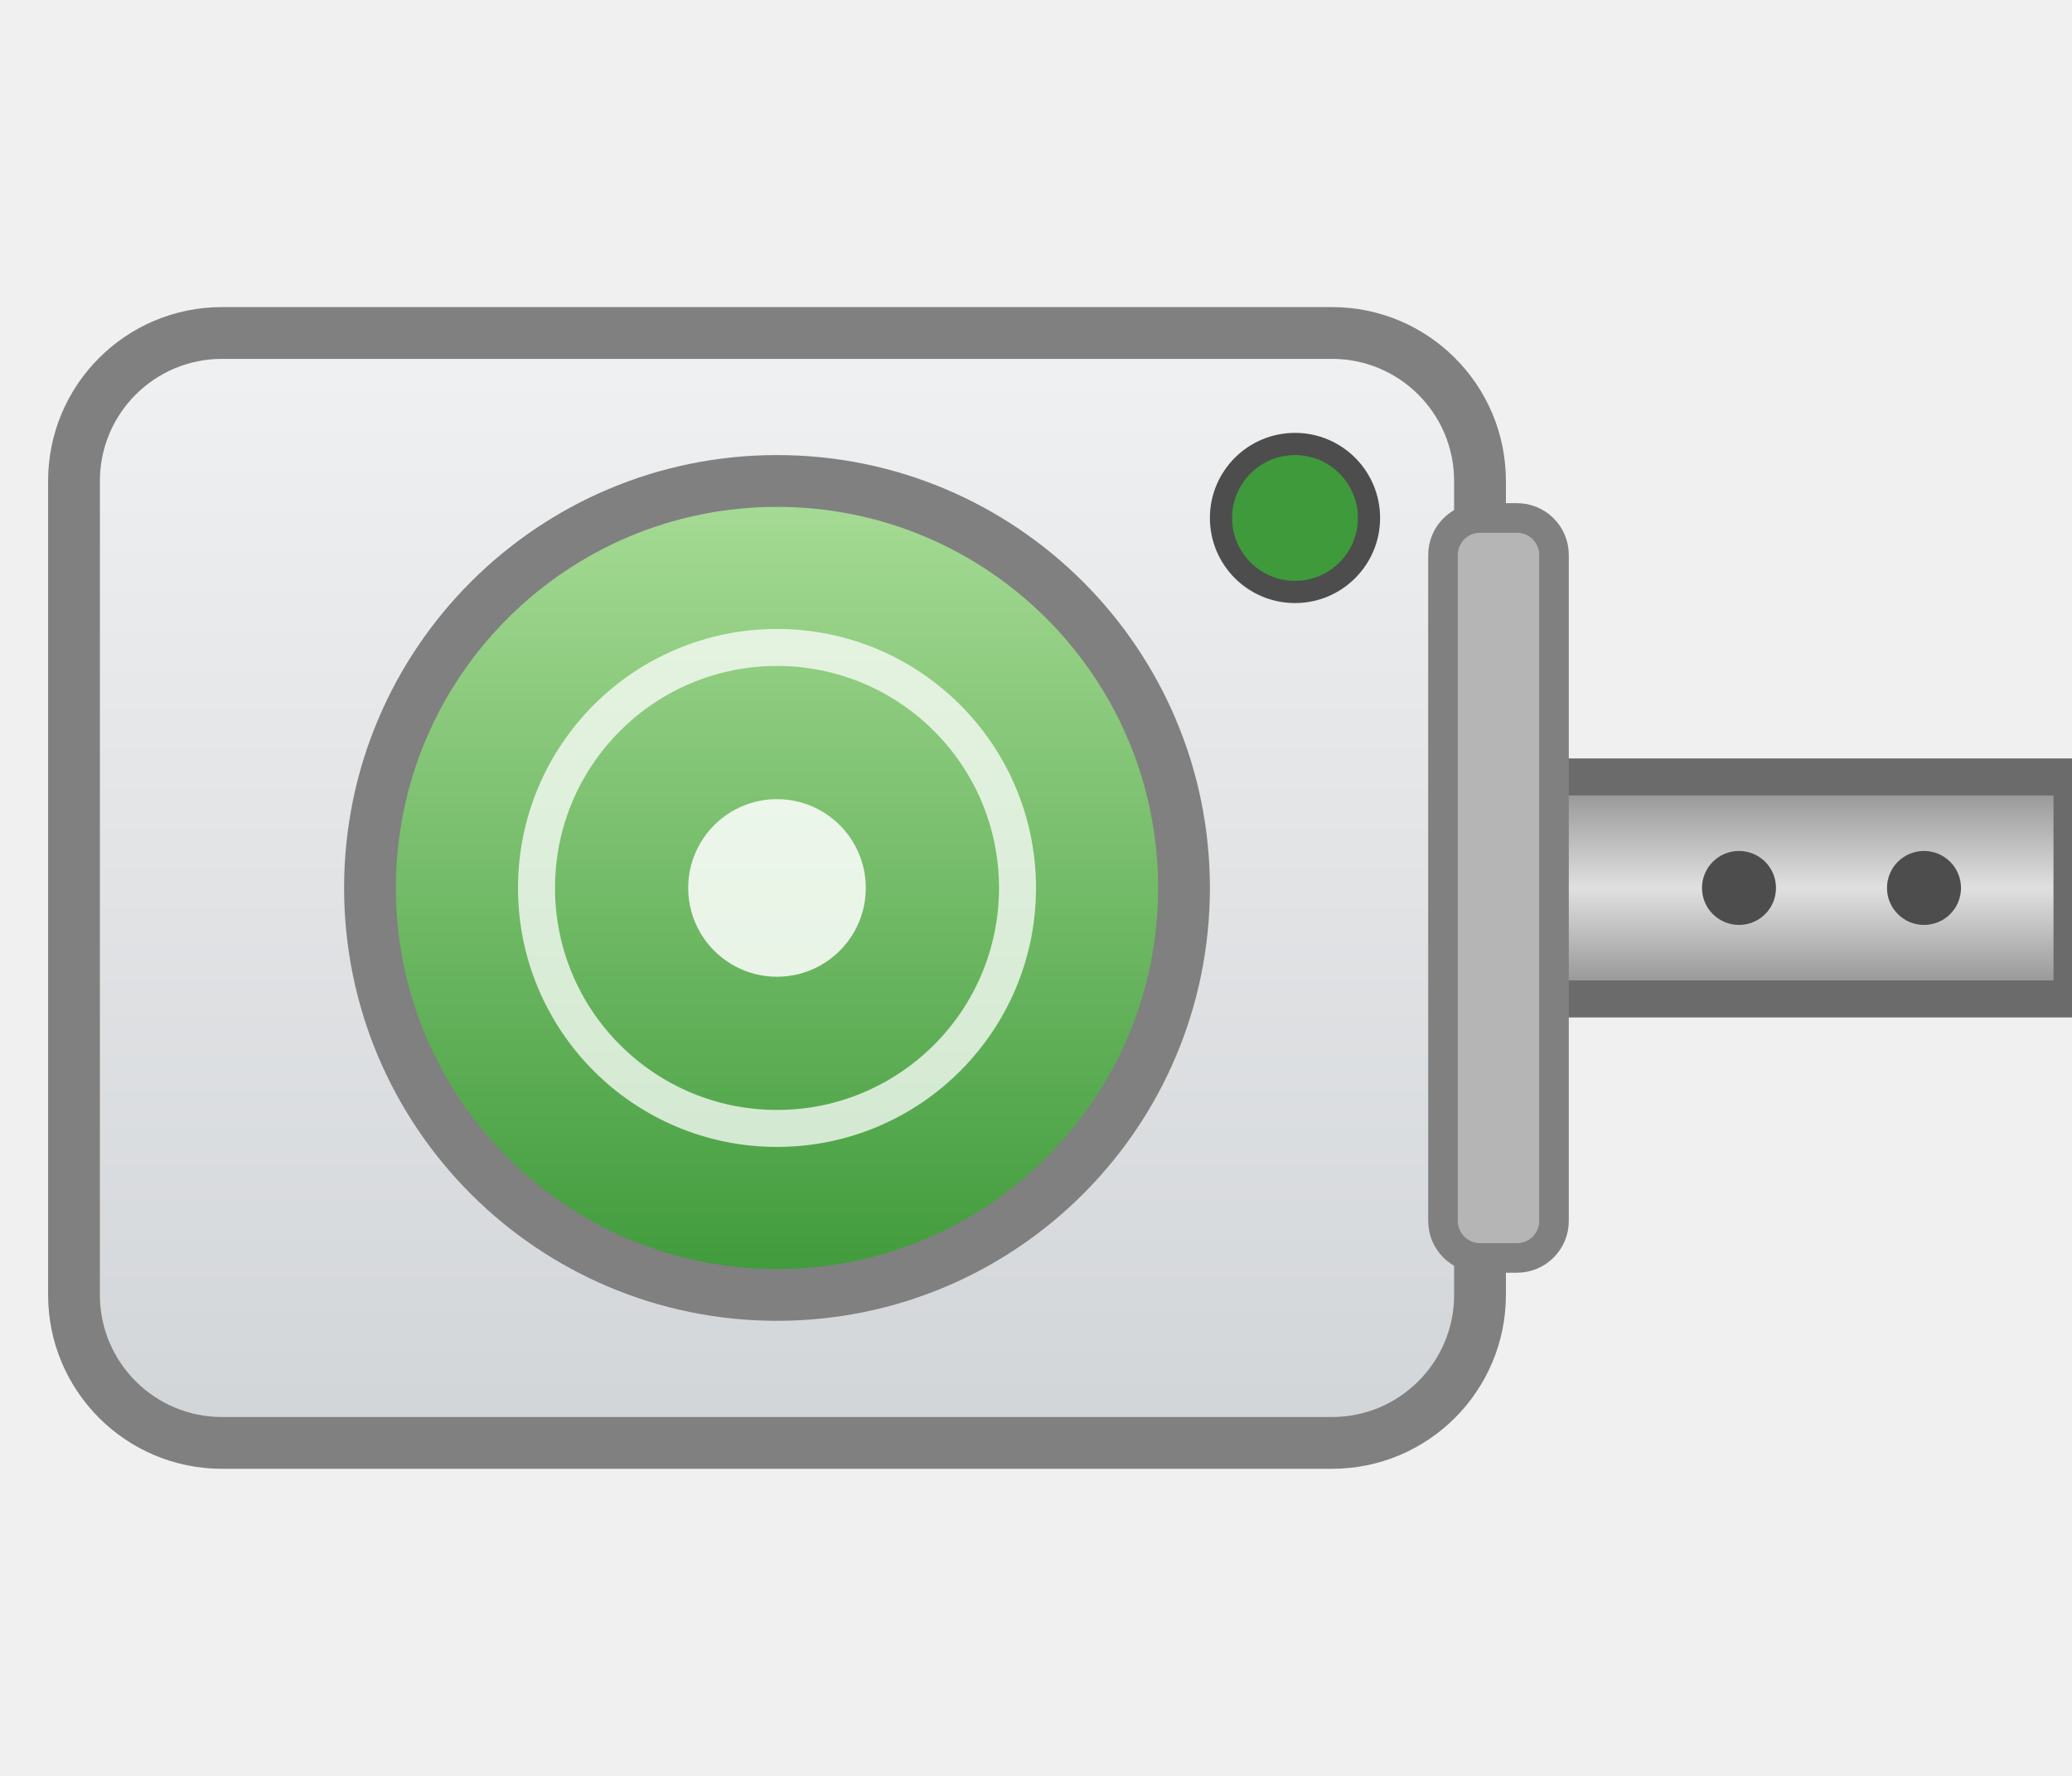
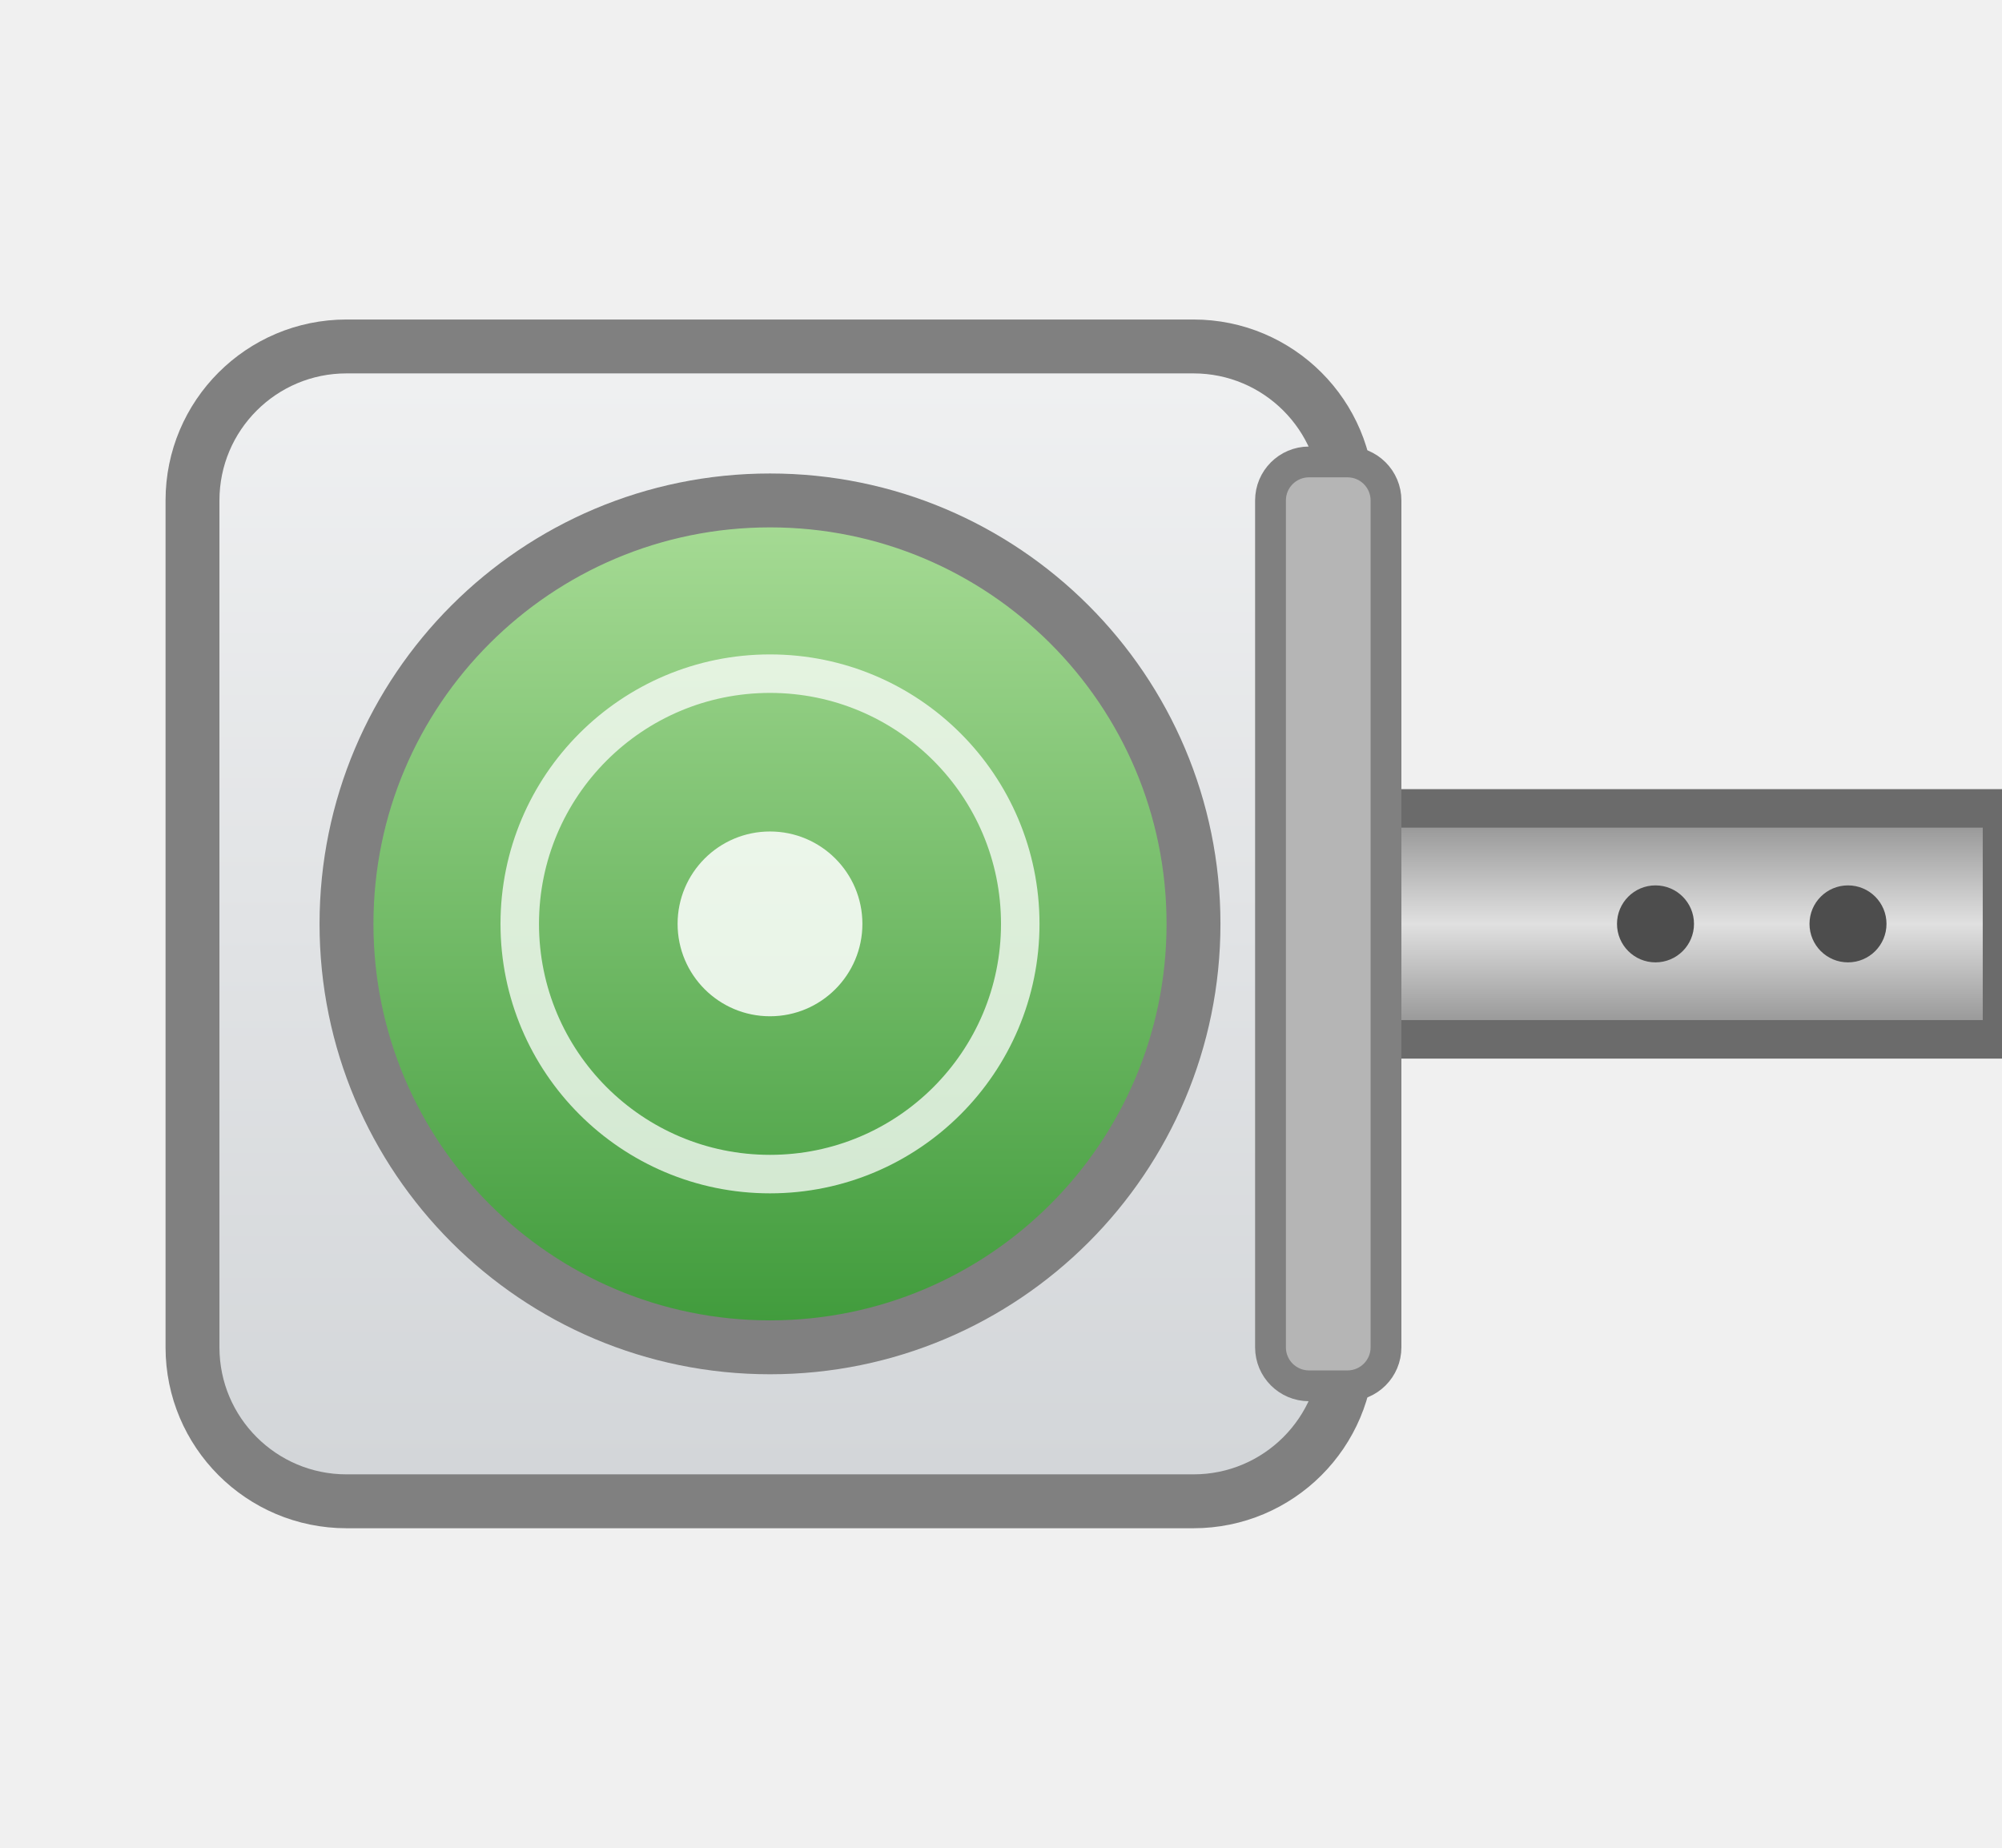
- <svg xmlns="http://www.w3.org/2000/svg" width="56" height="48" viewBox="0 0 56 48" role="img">
+ <svg xmlns="http://www.w3.org/2000/svg" width="52" height="48" viewBox="0 0 52 48" role="img">
  <defs>
    <linearGradient id="gG" x1="0" y1="0" x2="0" y2="1">
      <stop offset="0" stop-color="#F0F1F2" />
      <stop offset="1" stop-color="#D2D5D8" />
    </linearGradient>
    <linearGradient id="gR" x1="0" y1="0" x2="0" y2="1">
      <stop offset="0" stop-color="#8C8C8C" />
      <stop offset="0.5" stop-color="#E0E0E0" />
      <stop offset="1" stop-color="#8C8C8C" />
    </linearGradient>
    <linearGradient id="gK" x1="0" y1="0" x2="0" y2="1">
      <stop offset="0" stop-color="#A8DC96" />
      <stop offset="1" stop-color="#3E9A3A" />
    </linearGradient>
  </defs>
-   <rect x="38" y="21" width="18" height="6" fill="url(#gR)" stroke="#6B6B6B" stroke-width="1" />
+   <rect x="33" y="21" width="19" height="6" fill="url(#gR)" stroke="#6B6B6B" stroke-width="1" />
  <g fill="#4D4D4D">
-     <circle cx="47" cy="24" r="1" />
-     <circle cx="52" cy="24" r="1" />
+     <circle cx="43" cy="24" r="1" />
+     <circle cx="48" cy="24" r="1" />
  </g>
-   <rect x="2" y="9" width="38" height="30" rx="4" fill="url(#gG)" stroke="#808080" stroke-width="1.4" />
-   <rect x="39" y="14" width="3" height="20" rx="1" fill="#B5B5B5" stroke="#808080" stroke-width="0.8" />
-   <circle cx="21" cy="24" r="11" fill="url(#gK)" />
-   <circle cx="21" cy="24" r="11" fill="none" stroke="#808080" stroke-width="1.4" />
-   <circle cx="21" cy="24" r="6.5" fill="none" stroke="#FFFFFF" stroke-opacity="0.75" stroke-width="1" />
-   <circle cx="21" cy="24" r="2.4" fill="#FFFFFF" fill-opacity="0.85" />
-   <circle cx="35" cy="14" r="2" fill="#3E9A3A" stroke="#4D4D4D" stroke-width="0.6" />
+   <rect x="5" y="9" width="30" height="30" rx="4" fill="url(#gG)" stroke="#808080" stroke-width="1.4" />
+   <rect x="33" y="12" width="3" height="24" rx="1" fill="#B5B5B5" stroke="#808080" stroke-width="0.8" />
+   <circle cx="20" cy="24" r="11" fill="url(#gK)" />
+   <circle cx="20" cy="24" r="11" fill="none" stroke="#808080" stroke-width="1.4" />
+   <circle cx="20" cy="24" r="6.5" fill="none" stroke="#FFFFFF" stroke-opacity="0.75" stroke-width="1" />
+   <circle cx="20" cy="24" r="2.4" fill="#FFFFFF" fill-opacity="0.85" />
</svg>
